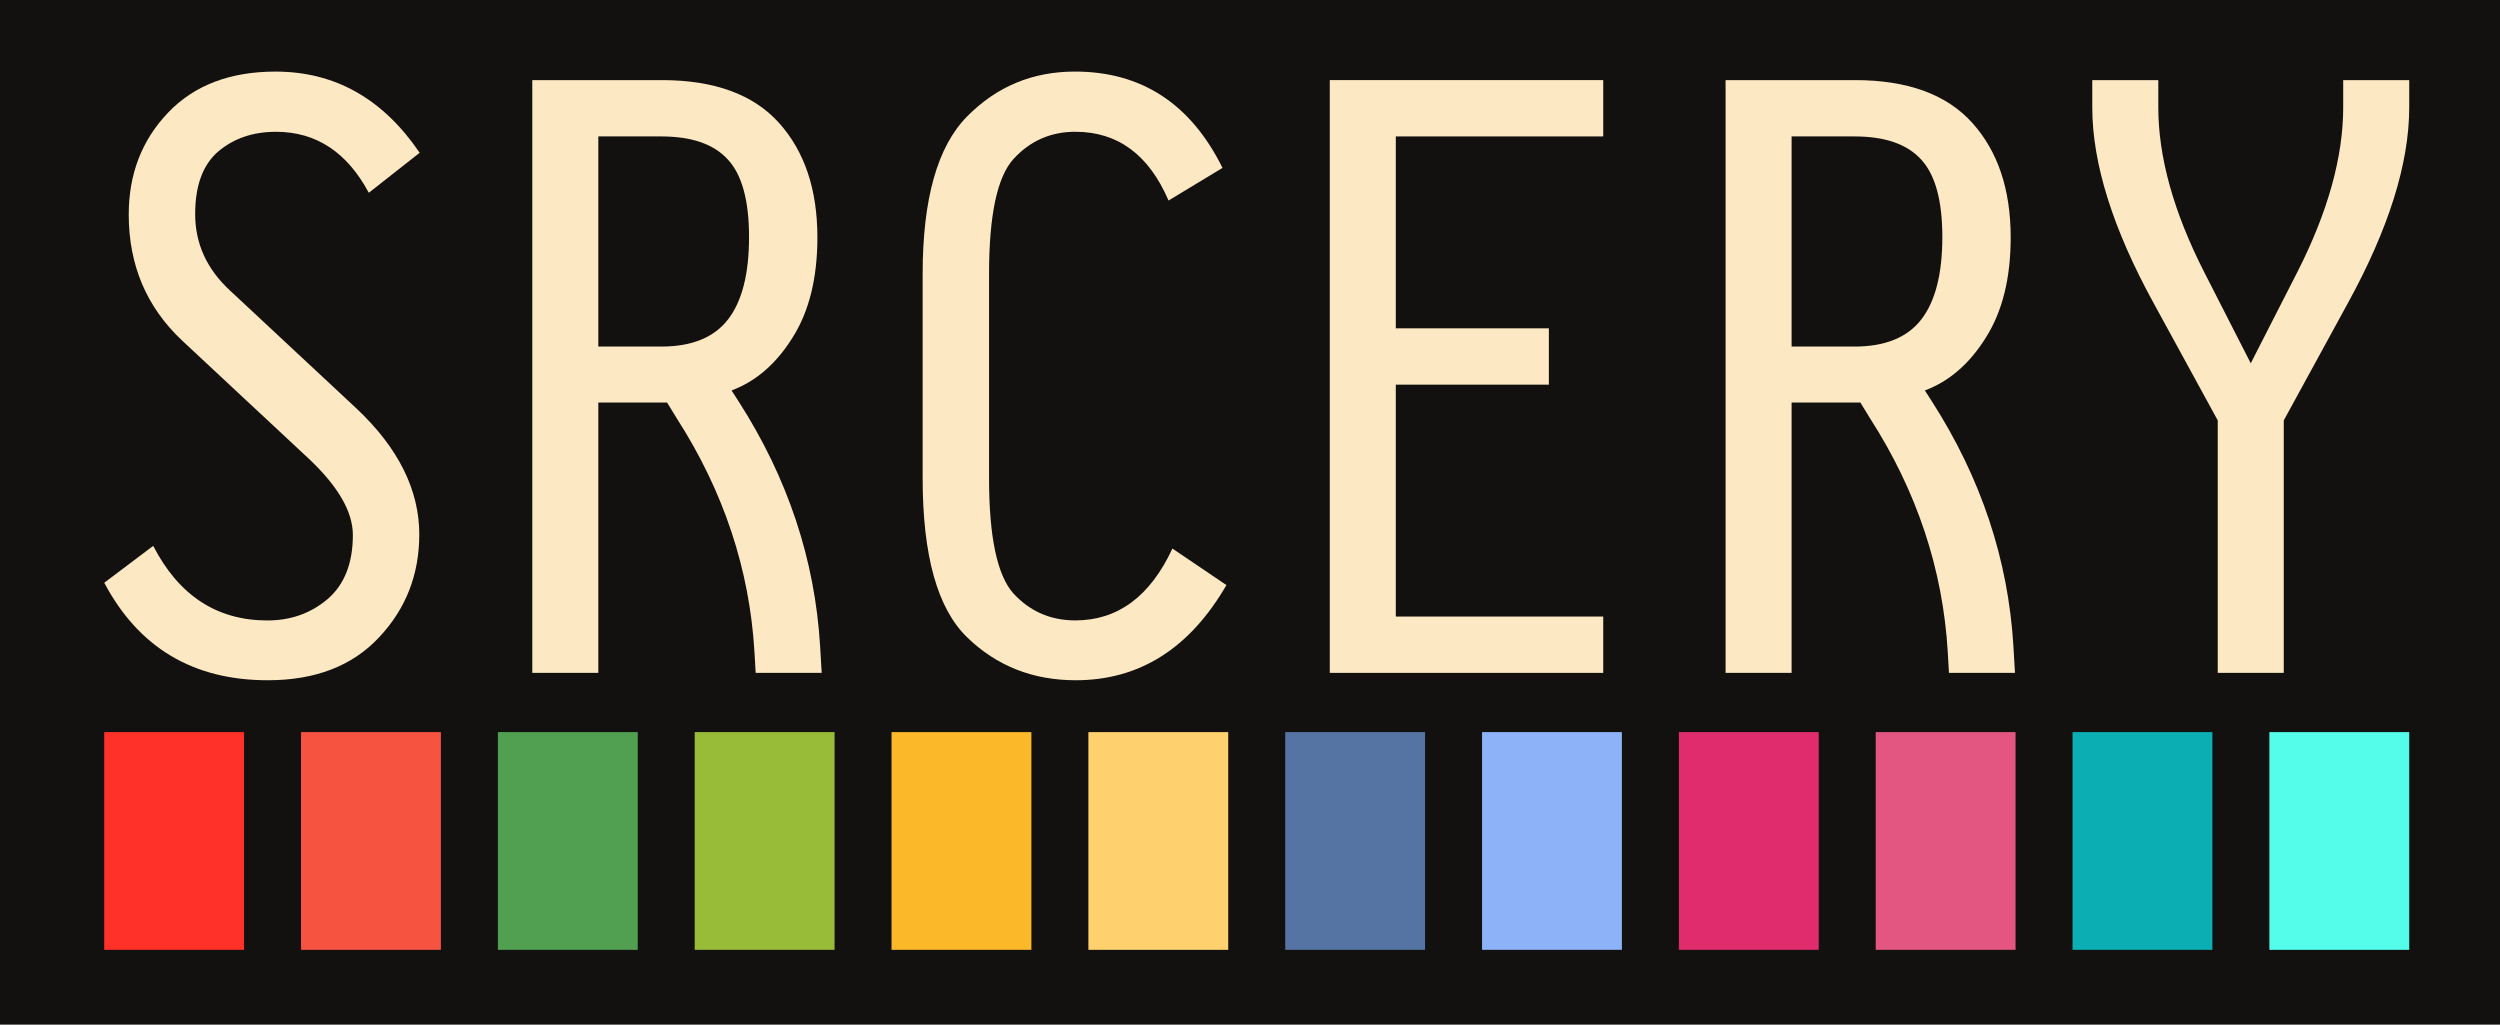
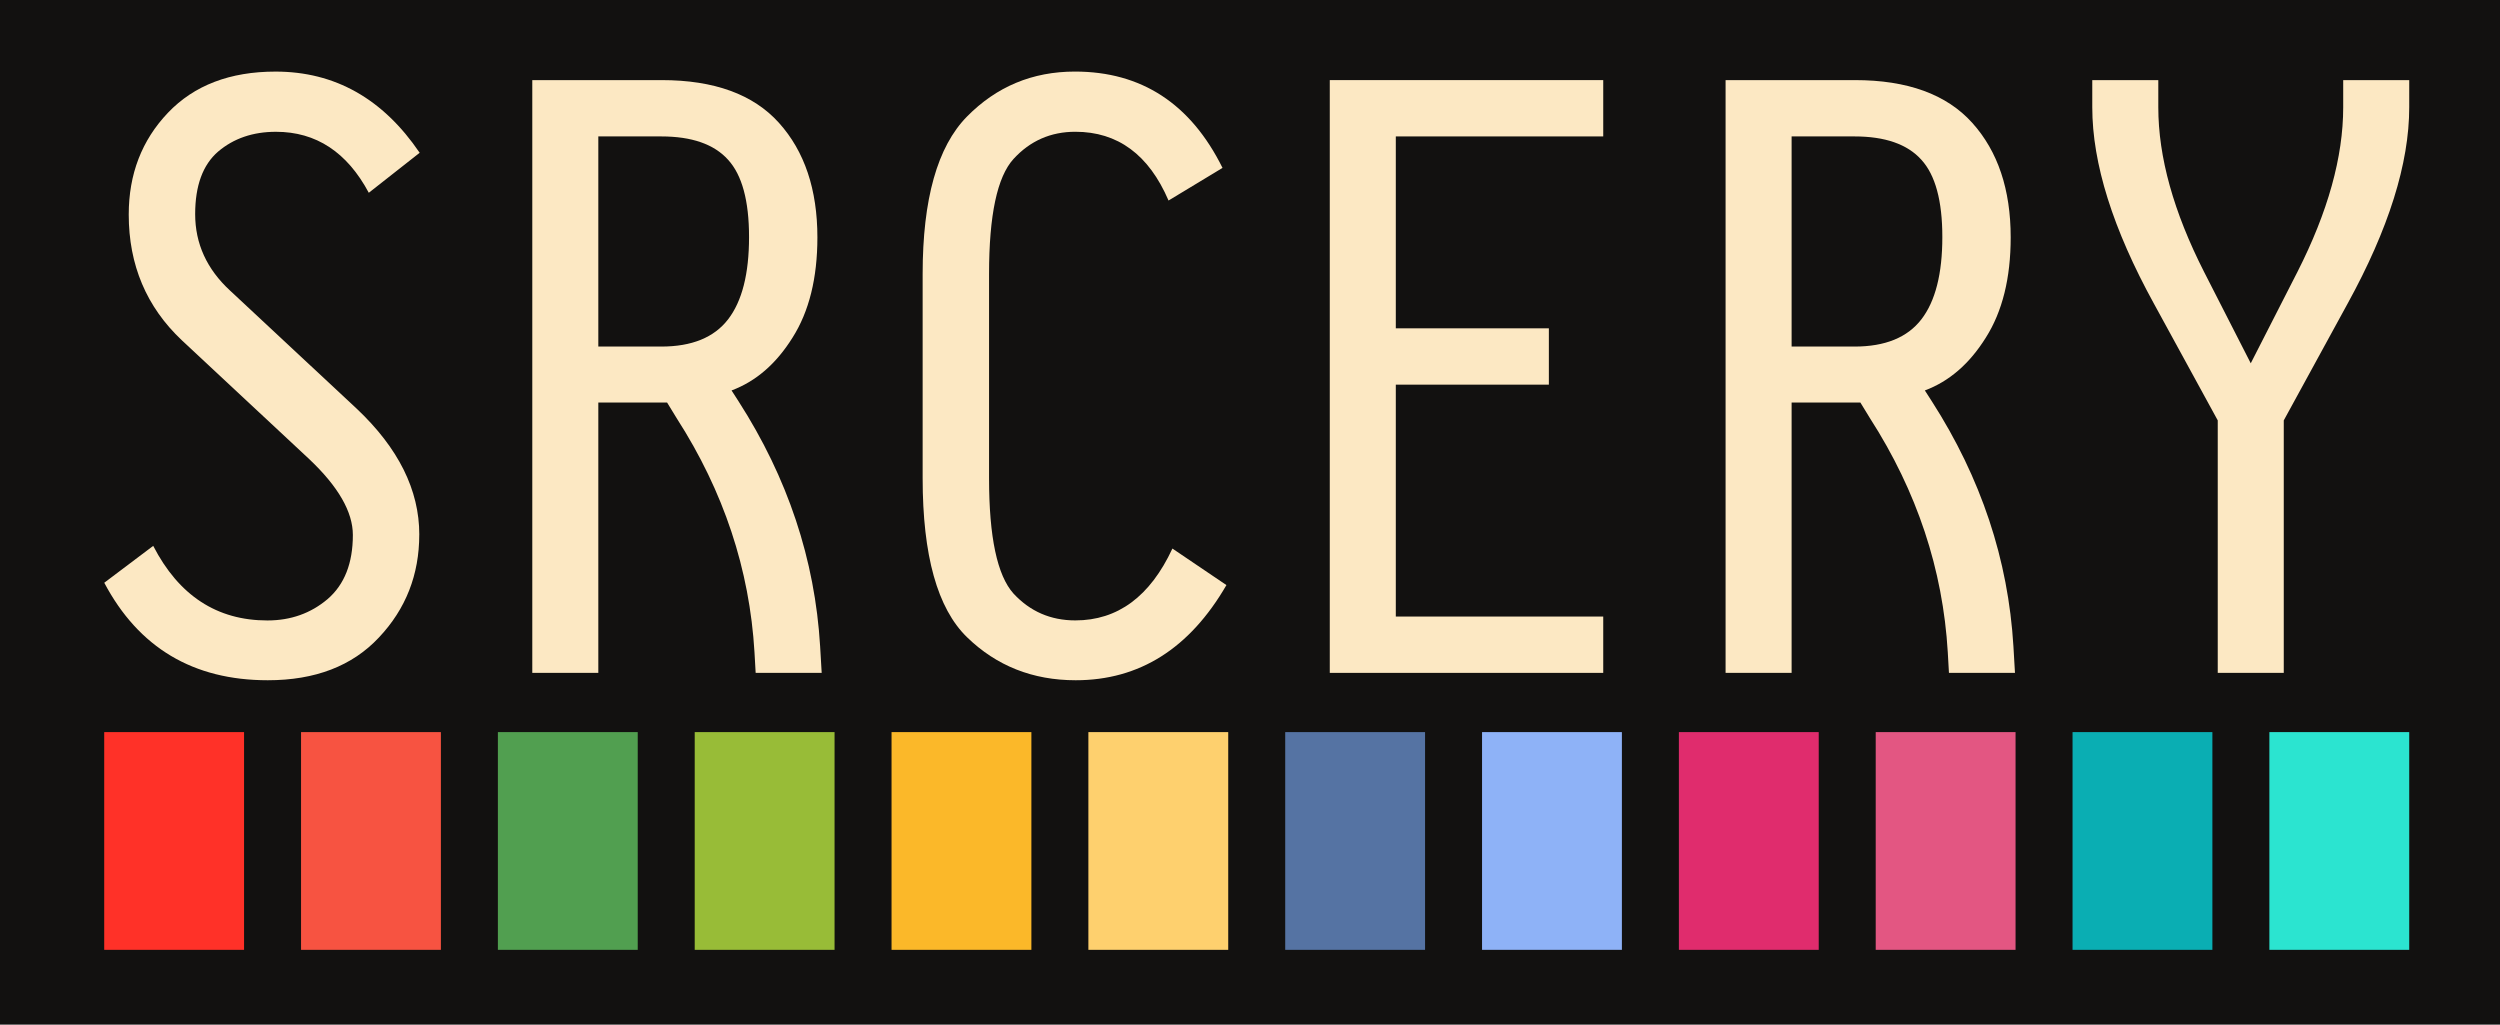
<svg xmlns="http://www.w3.org/2000/svg" height="216.868mm" viewBox="0 0 529.137 216.868" width="529.137mm">
  <g>
    <path d="m0.0 0h529.137v216.868h-529.137z" fill="#121110" />
    <g transform="matrix(5.736747 0 0 5.736747 -93.03516 -39.54088)">
      <g fill="#fce8c3" stroke-width=".265">
        <path d="m31.686 26.616q0 2.221-1.49 3.798-1.476 1.576-4.099 1.576-4.127 0-6.033-3.597l1.806-1.361q1.419 2.752 4.213 2.752 1.29 0 2.221-.788.932-.803.932-2.365 0-1.275-1.605-2.795l-4.701-4.385q-1.963-1.849-1.963-4.643 0-2.236 1.447-3.755 1.447-1.519 3.97-1.519 3.282 0 5.317 2.995l-1.877 1.476q-1.204-2.25-3.425-2.25-1.275 0-2.135.731-.846.731-.846 2.307 0 1.634 1.29 2.823l4.672 4.357q2.307 2.178 2.307 4.643z" />
        <path d="m40.829 21.743h-2.537v9.975h-2.436v-21.87h4.772q2.909 0 4.328 1.576 1.419 1.576 1.419 4.228 0 2.25-.917 3.697-.903 1.447-2.25 1.949l.258.401q2.723 4.242 3.01 9.043l.057.975h-2.436l-.043-.76q-.272-4.586-2.866-8.627zm-2.537-2.064h2.322q1.691 0 2.465-1.003.774-1.003.774-3.038 0-2.006-.774-2.852-.774-.86-2.465-.86h-2.322z" />
        <path d="m61.466 28.479q-2.035 3.511-5.561 3.511-2.379 0-4.013-1.591-1.634-1.591-1.634-5.862v-7.538q0-4.142 1.634-5.804 1.634-1.662 3.984-1.662 3.683 0 5.446 3.554l-1.992 1.204q-1.089-2.537-3.44-2.537-1.361 0-2.279 1.003-.903.989-.903 4.242v7.538q0 3.253.903 4.256.917.989 2.279.989 2.35 0 3.583-2.651z" />
        <path d="m75.368 31.718h-10.089v-21.87h10.089v2.078h-7.653v7.08h5.647v2.078h-5.647v8.556h7.653z" />
        <path d="m84.855 21.743h-2.537v9.975h-2.436v-21.87h4.772q2.909 0 4.328 1.576 1.419 1.576 1.419 4.228 0 2.25-.917 3.697-.903 1.447-2.25 1.949l.258.401q2.723 4.242 3.01 9.043l.057.975h-2.436l-.043-.76q-.272-4.586-2.866-8.627zm-2.537-2.064h2.322q1.691 0 2.465-1.003.774-1.003.774-3.038 0-2.006-.774-2.852-.774-.86-2.465-.86h-2.322z" />
        <path d="m100.476 31.718h-2.436v-9.315l-2.35-4.299q-2.279-4.142-2.279-7.252v-1.003h2.436v1.003q0 2.752 1.691 6.076l1.72 3.368 1.72-3.368q1.691-3.325 1.691-6.076v-1.003h2.436v1.003q0 3.11-2.279 7.252l-2.35 4.299z" />
      </g>
      <g fill-rule="evenodd" stroke-width=".658" transform="matrix(1.939655 0 0 1 -141.216 -53.16772)">
        <path d="m83.148 87.071h2.66v8.033h-2.66z" fill="#ff3128" />
        <path d="m86.892 87.071h2.66v8.033h-2.66z" fill="#f75341" />
        <path d="m90.636 87.071h2.66v8.033h-2.66z" fill="#519f50" />
        <path d="m94.38 87.071h2.66v8.033h-2.66z" fill="#98bc37" />
        <path d="m98.124 87.071h2.66v8.033h-2.66z" fill="#fbb829" />
        <path d="m101.868 87.071h2.66v8.033h-2.66z" fill="#fed06e" />
        <path d="m105.612 87.071h2.66v8.033h-2.66z" fill="#5573a3" />
        <path d="m109.356 87.071h2.66v8.033h-2.66z" fill="#8eb2f7" />
        <path d="m113.1 87.071h2.66v8.033h-2.66z" fill="#e02c6d" />
        <path d="m116.844 87.071h2.66v8.033h-2.66z" fill="#e35682" />
        <path d="m120.588 87.071h2.66v8.033h-2.66z" fill="#0aaeb3" />
-         <path d="m124.332 87.071h2.66v8.033h-2.66z" fill="#53fde9" />
+         <path d="m124.332 87.071h2.66v8.033h-2.66z" fill="#2be4d0" />
      </g>
    </g>
  </g>
</svg>
